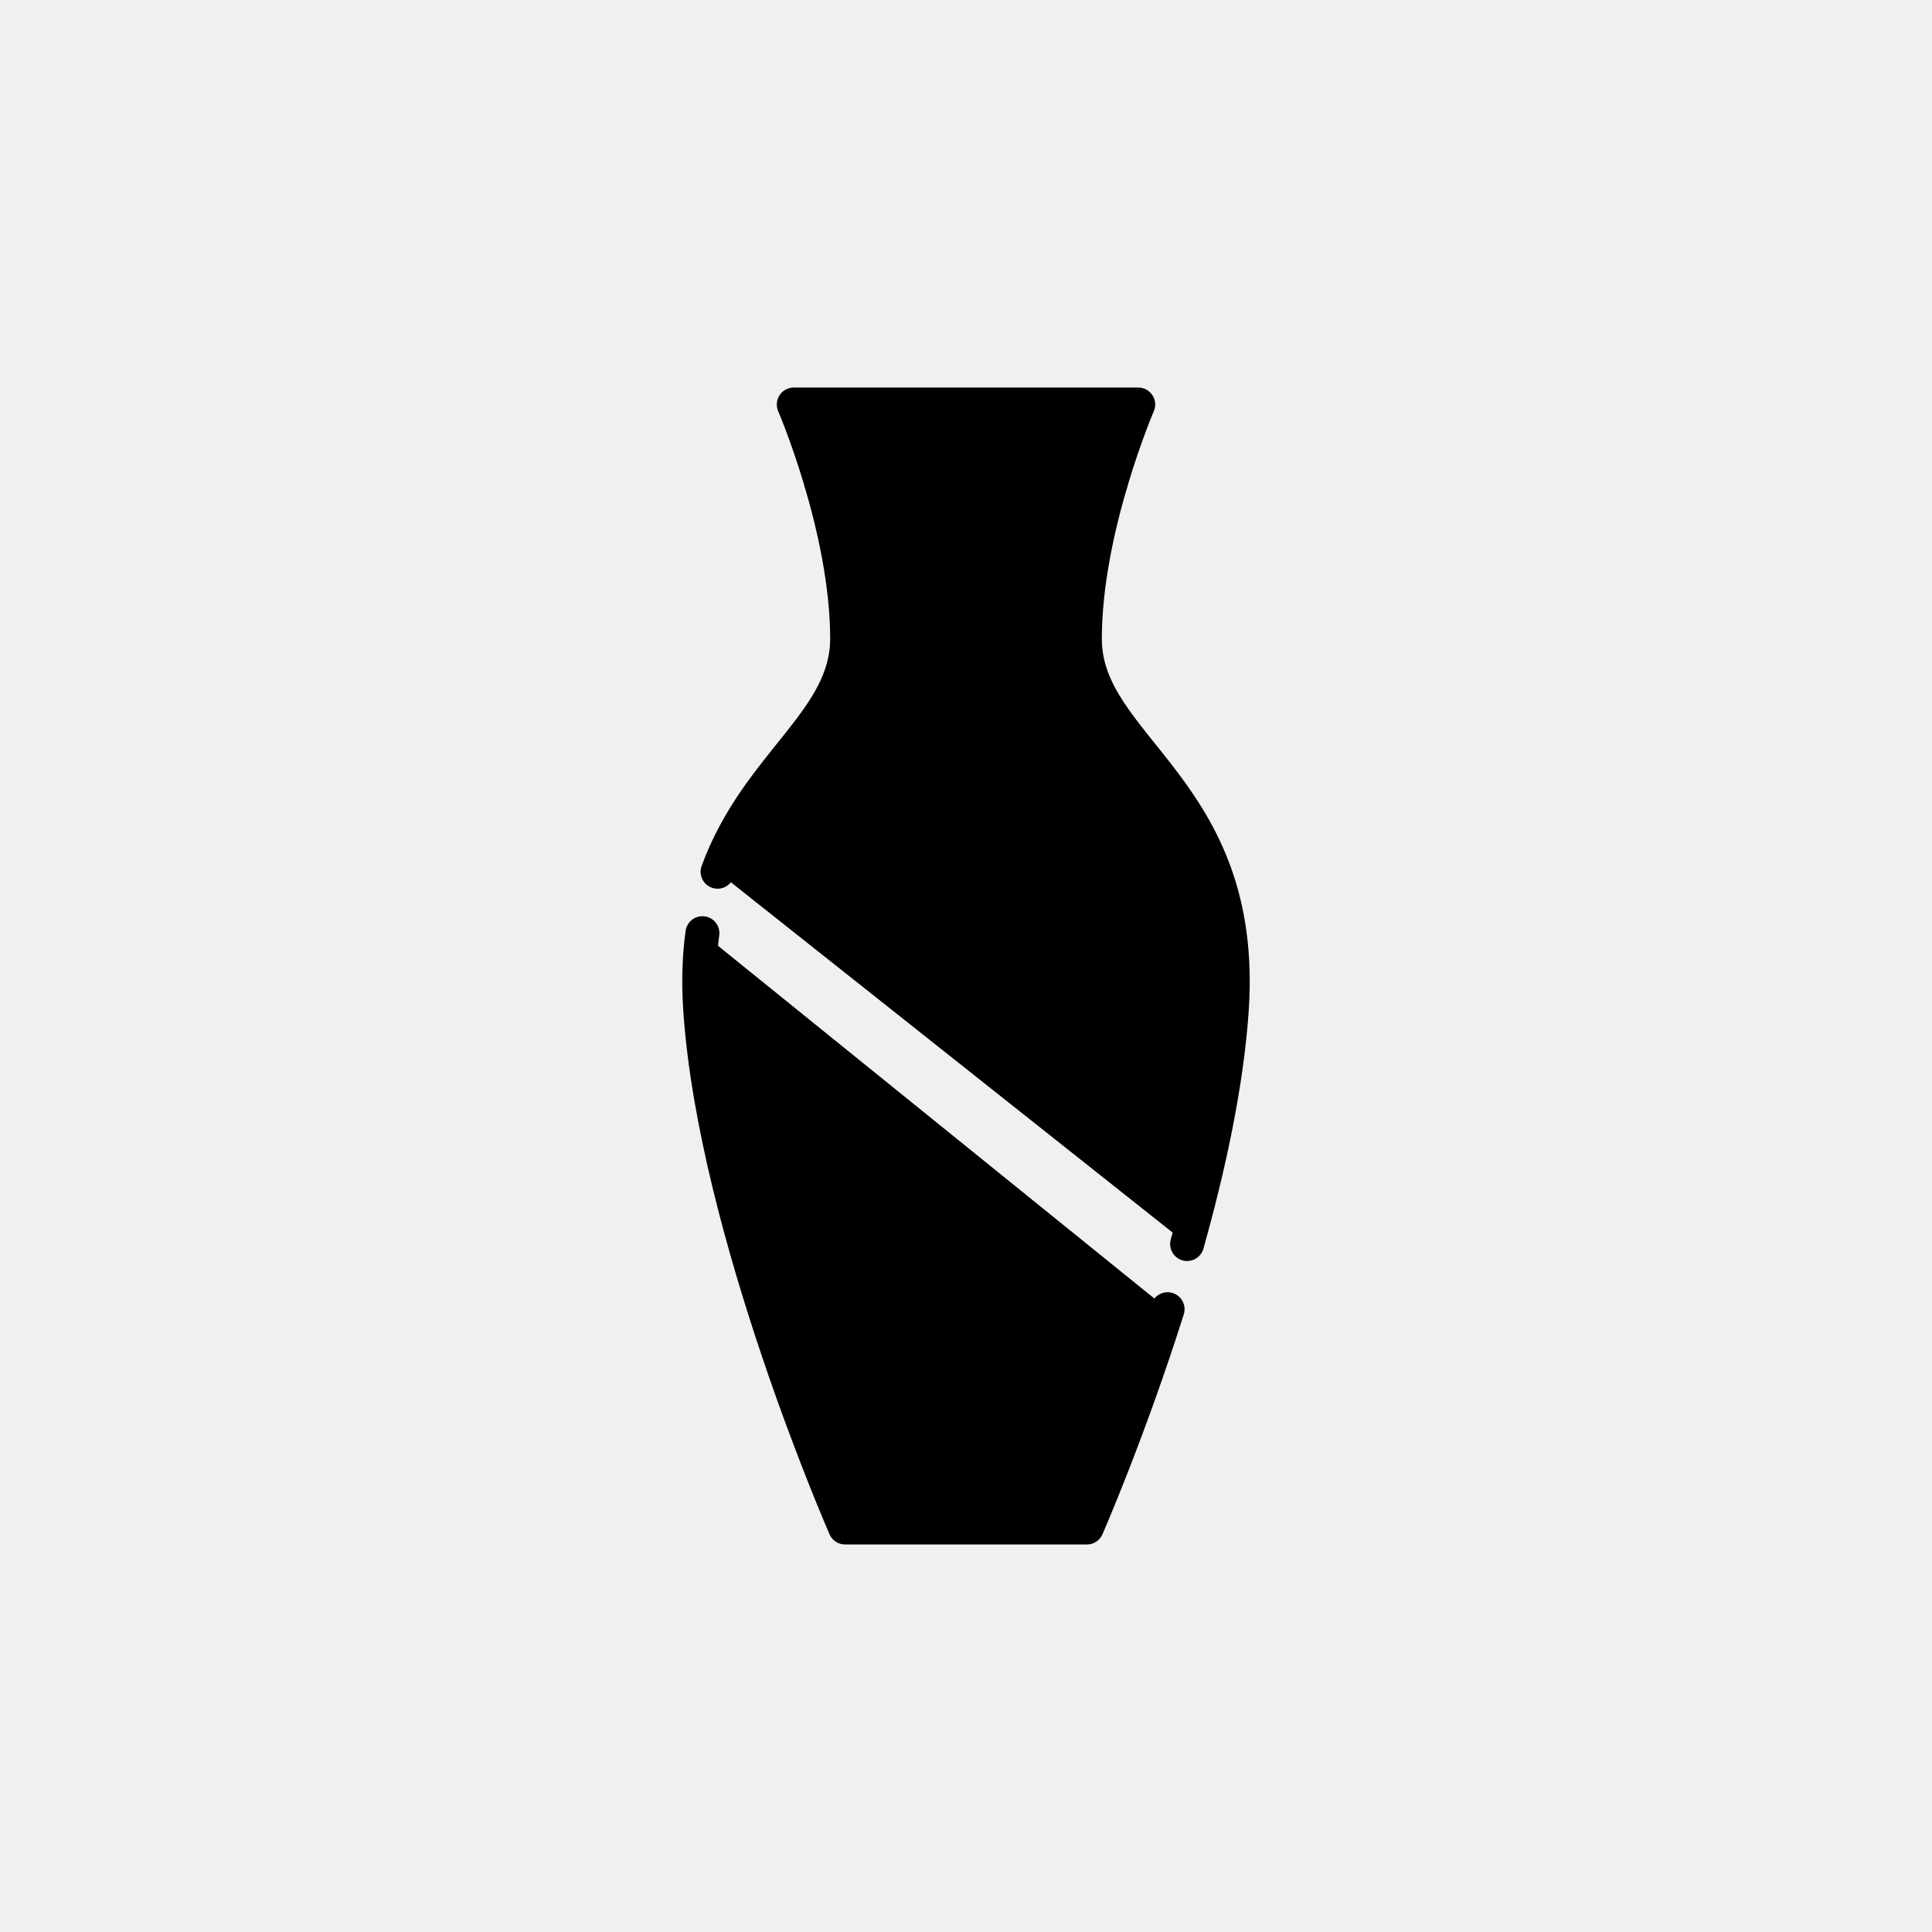
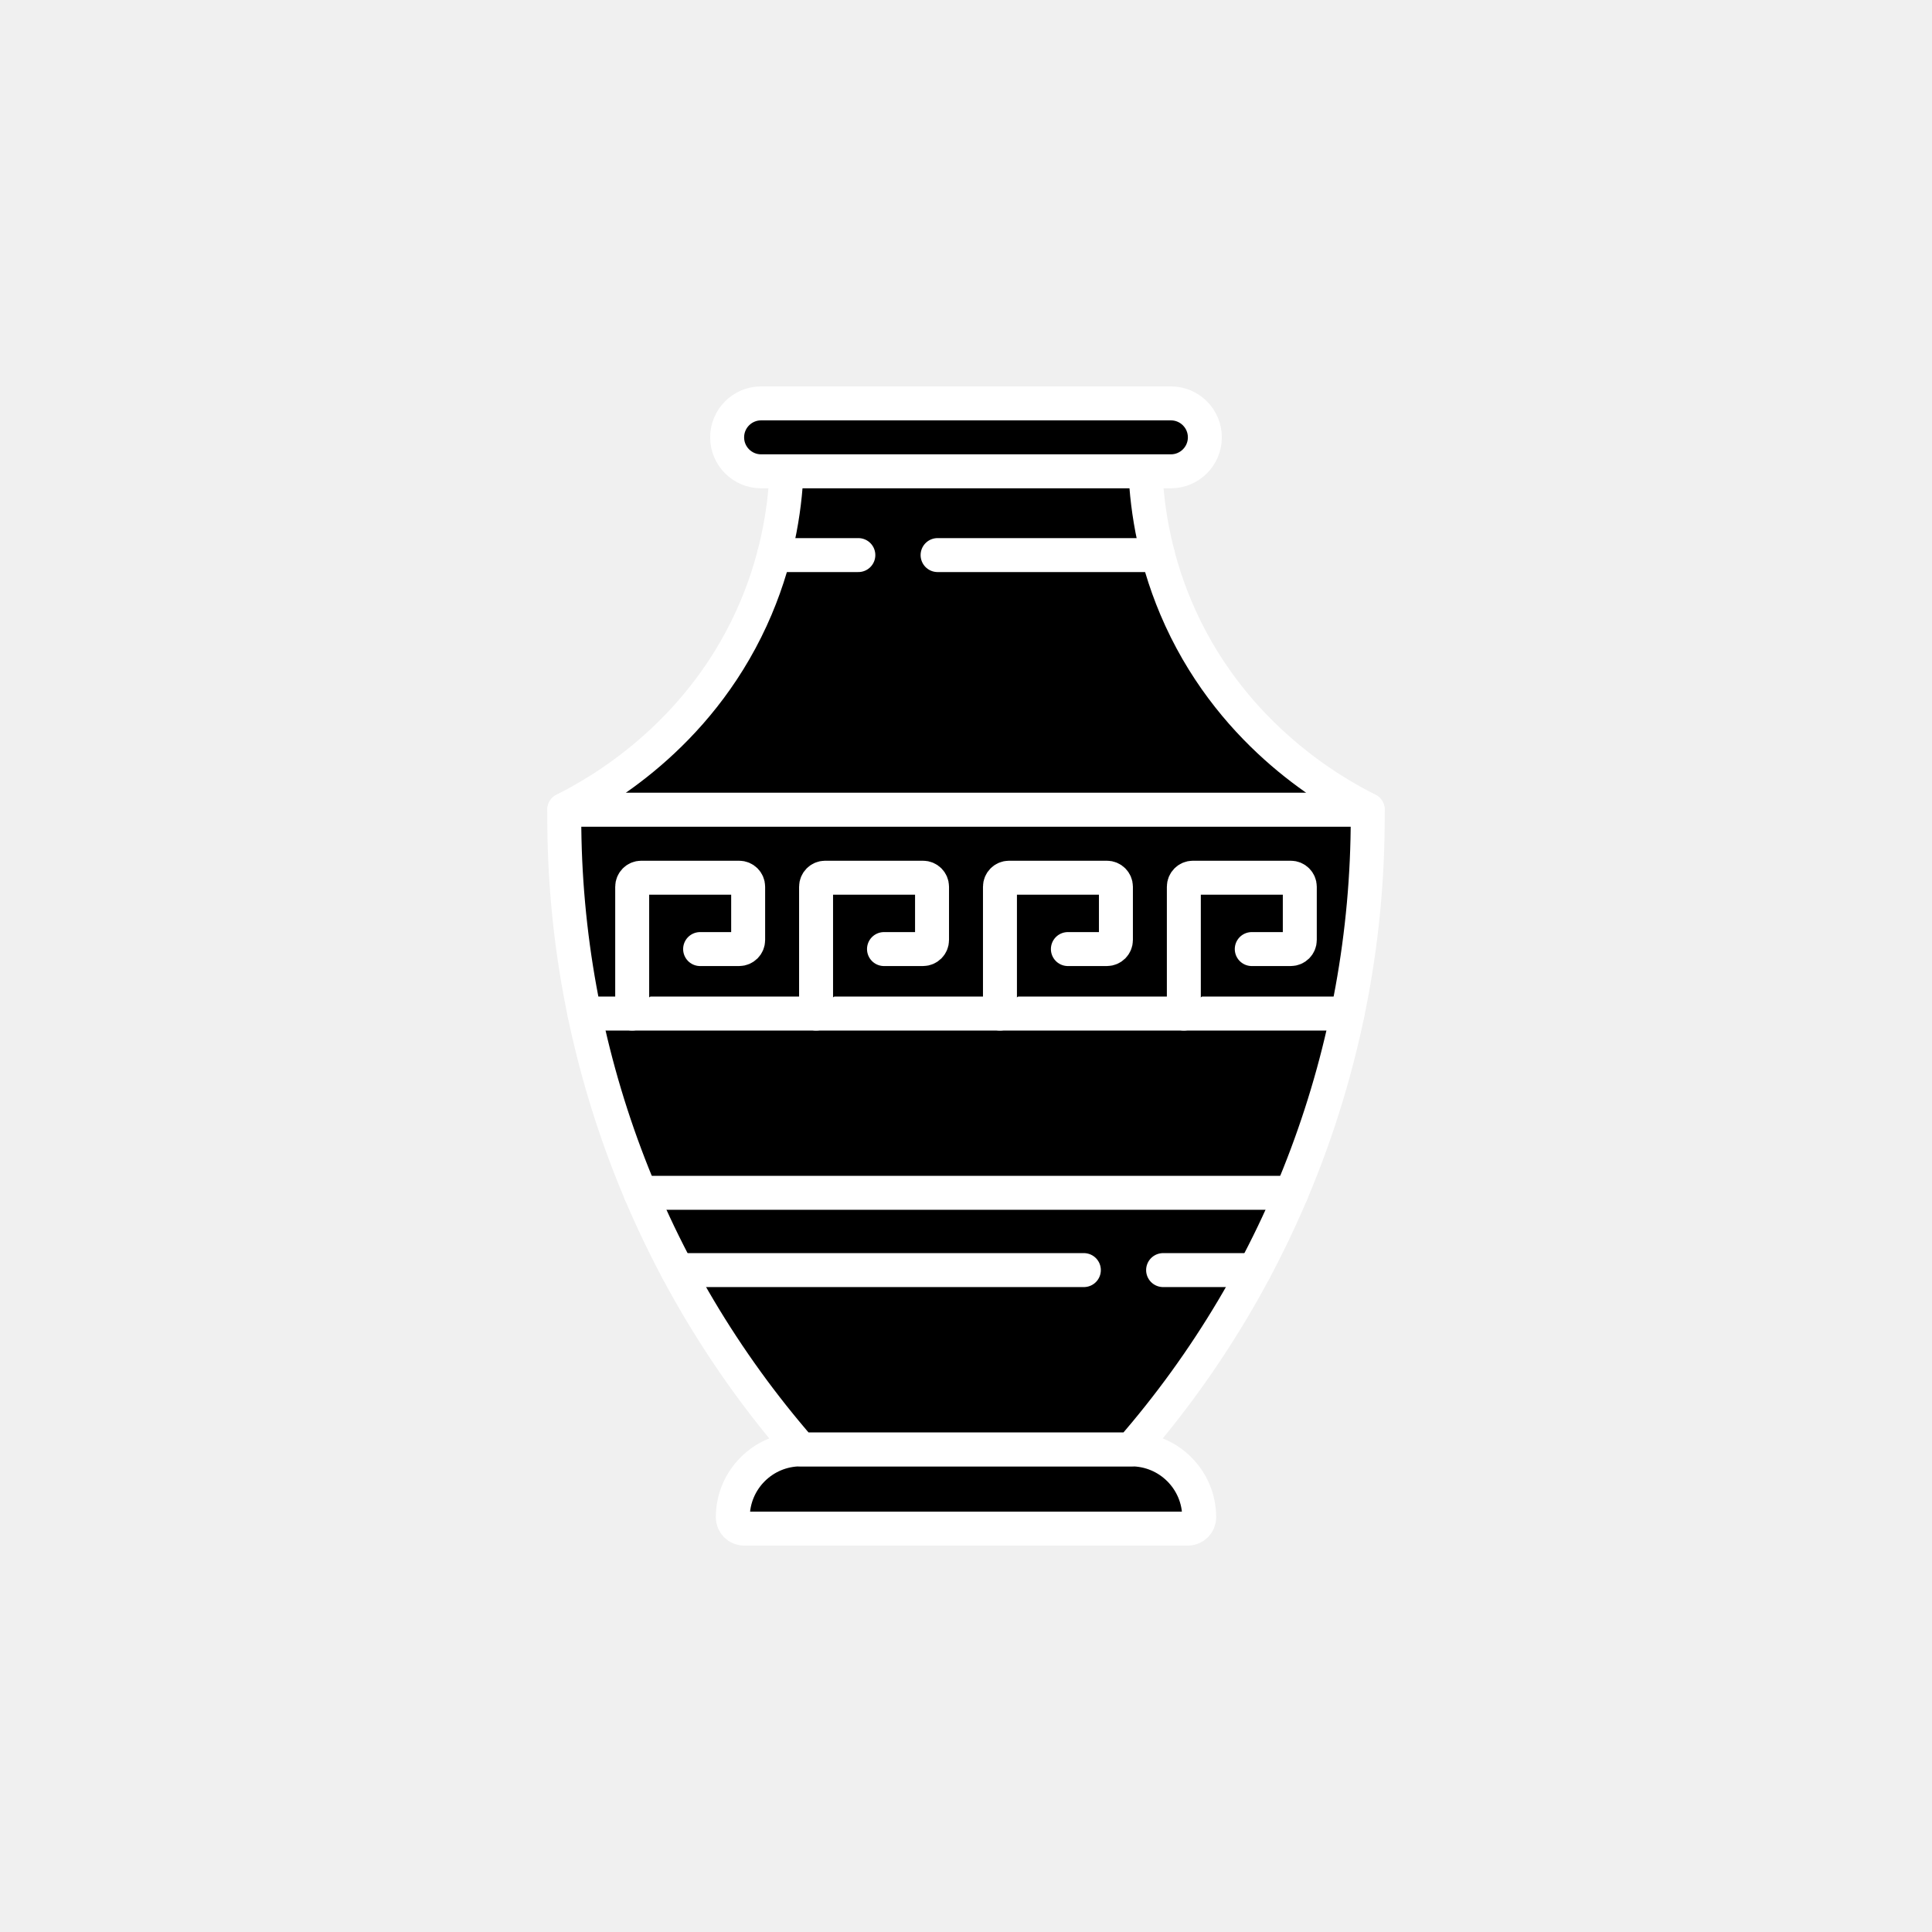
- <svg xmlns="http://www.w3.org/2000/svg" version="1.1" width="512" height="512" x="0" y="0" viewBox="0 0 682.667 682.667" style="enable-background:new 0 0 512 512" xml:space="preserve">
+ <svg xmlns="http://www.w3.org/2000/svg" version="1.1" width="512" height="512" x="0" y="0" viewBox="0 0 682.667 682.667" style="enable-background:new 0 0 512 512" xml:space="preserve" class="">
  <style>
-         path { fill: #000; } /* Default (light mode) */
+         path { fill: #000; stroke: #fff; } /* Default (light mode) */
        @media (prefers-color-scheme: dark) {
-         path { fill: #fff; } /* Dark mode */
+         path { fill: #fff; stroke: #000; } /* Dark mode */
        }
    </style>
  <g transform="matrix(0.6,0,0,0.6,136.533,136.5338)">
    <defs>
      <clipPath id="a" clipPathUnits="userSpaceOnUse">
-         <path d="M0 512h512V0H0Z" opacity="1" data-original="#000000" />
+         <path d="M0 512h512V0H0Z" fill="#000000" opacity="1" data-original="#000000" class="" />
      </clipPath>
    </defs>
    <g clip-path="url(#a)" transform="matrix(1.33333 0 0 -1.33333 0 682.667)">
-       <path d="M0 0c-1.383-10.04-1.814-21.148-.99-33.554 6.49-97.682 64.003-228.941 64.003-228.941h106.805s18.459 42.128 35.641 96.412" style="stroke-width:15;stroke-linecap:round;stroke-linejoin:round;stroke-miterlimit:10;stroke-dasharray:none;stroke-opacity:1" transform="translate(139.584 270.495)" fill="none" stroke="#000000" stroke-width="15" stroke-linecap="round" stroke-linejoin="round" stroke-miterlimit="10" stroke-dasharray="none" stroke-opacity="" data-original="#000000" />
-       <path d="M0 0c9.604 34.194 17.565 70.867 19.75 103.738 6.49 97.682-64.908 114.892-64.908 163.627 0 48.736 23.566 103.432 23.566 103.432H-173.72s23.566-54.696 23.566-103.432c0-36.356-39.733-55.168-57.224-102.93" style="stroke-width:15;stroke-linecap:round;stroke-linejoin:round;stroke-miterlimit:10;stroke-dasharray:none;stroke-opacity:1" transform="translate(353.656 133.203)" fill="none" stroke="#000000" stroke-width="15" stroke-linecap="round" stroke-linejoin="round" stroke-miterlimit="10" stroke-dasharray="none" stroke-opacity="" data-original="#000000" />
-       <path d="M0 0h25.787" style="stroke-width:15;stroke-linecap:round;stroke-linejoin:round;stroke-miterlimit:10;stroke-dasharray:none;stroke-opacity:1" transform="translate(294.207 469.59)" fill="none" stroke="#000000" stroke-width="15" stroke-linecap="round" stroke-linejoin="round" stroke-miterlimit="10" stroke-dasharray="none" stroke-opacity="" data-original="#000000" />
-       <path d="M0 0h72.202" style="stroke-width:15;stroke-linecap:round;stroke-linejoin:round;stroke-miterlimit:10;stroke-dasharray:none;stroke-opacity:1" transform="translate(192.005 469.59)" fill="none" stroke="#000000" stroke-width="15" stroke-linecap="round" stroke-linejoin="round" stroke-miterlimit="10" stroke-dasharray="none" stroke-opacity="" data-original="#000000" />
+       <path d="M0 0c.74-17.17 4.23-40.36 15.6-65.13 24.23-52.74 67.93-77.02 82.59-84.37h-354.88c14.66 7.35 58.36 31.63 82.59 84.37 11.37 24.77 14.86 47.96 15.6 65.13" style="stroke-width:15;stroke-linecap:round;stroke-linejoin:round;stroke-miterlimit:10;stroke-dasharray:none;stroke-opacity:1" transform="translate(335.25 474.5)" fill="none" stroke="#FFF" stroke-width="15" stroke-linecap="round" stroke-linejoin="round" stroke-miterlimit="10" stroke-dasharray="none" stroke-opacity="" data-original="#000000" />
+       <path d="M0 0h-196a5 5 0 0 0-5 5c0 16.568 13.432 30 30 30h146C-8.432 35 5 21.568 5 5a5 5 0 0 0-5-5Z" style="stroke-width:15;stroke-linecap:round;stroke-linejoin:round;stroke-miterlimit:10;stroke-dasharray:none;stroke-opacity:1" transform="translate(354 7.5)" fill="none" stroke="#FFF" stroke-width="15" stroke-linecap="round" stroke-linejoin="round" stroke-miterlimit="10" stroke-dasharray="none" stroke-opacity="" data-original="#000000" />
+       <path d="M0 0h181c8.284 0 15 6.716 15 15 0 8.284-6.716 15-15 15H0c-8.284 0-15-6.716-15-15C-15 6.716-8.284 0 0 0Z" style="stroke-width:15;stroke-linecap:round;stroke-linejoin:round;stroke-miterlimit:10;stroke-dasharray:none;stroke-opacity:1" transform="translate(165.5 474.5)" fill="none" stroke="#FFF" stroke-width="15" stroke-linecap="round" stroke-linejoin="round" stroke-miterlimit="10" stroke-dasharray="none" stroke-opacity="" data-original="#000000" />
+       <path d="M0 0v0h-146a425.109 425.109 0 0 0-104.437 279.082v3.418h354.874v-3.418A425.109 425.109 0 0 0 0 0Z" style="stroke-width:15;stroke-linecap:round;stroke-linejoin:round;stroke-miterlimit:10;stroke-dasharray:none;stroke-opacity:1" transform="translate(329 42.5)" fill="none" stroke="#FFF" stroke-width="15" stroke-linecap="round" stroke-linejoin="round" stroke-miterlimit="10" stroke-dasharray="none" stroke-opacity="" data-original="#000000" />
+       <path d="M0 0h-337.061" style="stroke-width:15;stroke-linecap:round;stroke-linejoin:round;stroke-miterlimit:10;stroke-dasharray:none;stroke-opacity:1" transform="translate(424.53 235)" fill="none" stroke="#FFF" stroke-width="15" stroke-linecap="round" stroke-linejoin="round" stroke-miterlimit="10" stroke-dasharray="none" stroke-opacity="" data-original="#000000" />
+       <path d="M0 0v56a4 4 0 0 0 4 4h43.218a4 4 0 0 0 4-4V32.48a4 4 0 0 0-4-4H30" style="stroke-width:15;stroke-linecap:round;stroke-linejoin:round;stroke-miterlimit:10;stroke-dasharray:none;stroke-opacity:1" transform="translate(108.564 235)" fill="none" stroke="#FFF" stroke-width="15" stroke-linecap="round" stroke-linejoin="round" stroke-miterlimit="10" stroke-dasharray="none" stroke-opacity="" data-original="#000000" />
+       <path d="M0 0v56a4 4 0 0 0 4 4h43.219a4 4 0 0 0 4-4V32.48a4 4 0 0 0-4-4H30" style="stroke-width:15;stroke-linecap:round;stroke-linejoin:round;stroke-miterlimit:10;stroke-dasharray:none;stroke-opacity:1" transform="translate(189.781 235)" fill="none" stroke="#FFF" stroke-width="15" stroke-linecap="round" stroke-linejoin="round" stroke-miterlimit="10" stroke-dasharray="none" stroke-opacity="" data-original="#000000" />
+       <path d="M0 0v56a4 4 0 0 0 4 4h43.219a4 4 0 0 0 4-4V32.48a4 4 0 0 0-4-4H30" style="stroke-width:15;stroke-linecap:round;stroke-linejoin:round;stroke-miterlimit:10;stroke-dasharray:none;stroke-opacity:1" transform="translate(271 235)" fill="none" stroke="#FFF" stroke-width="15" stroke-linecap="round" stroke-linejoin="round" stroke-miterlimit="10" stroke-dasharray="none" stroke-opacity="" data-original="#000000" />
+       <path d="M0 0v56a4 4 0 0 0 4 4h43.218a4 4 0 0 0 4-4V32.48a4 4 0 0 0-4-4H30" style="stroke-width:15;stroke-linecap:round;stroke-linejoin:round;stroke-miterlimit:10;stroke-dasharray:none;stroke-opacity:1" transform="translate(352.219 235)" fill="none" stroke="#FFF" stroke-width="15" stroke-linecap="round" stroke-linejoin="round" stroke-miterlimit="10" stroke-dasharray="none" stroke-opacity="" data-original="#000000" />
+       <path d="M0 0h179.557" style="stroke-width:15;stroke-linecap:round;stroke-linejoin:round;stroke-miterlimit:10;stroke-dasharray:none;stroke-opacity:1" transform="translate(128.502 121.688)" fill="none" stroke="#FFF" stroke-width="15" stroke-linecap="round" stroke-linejoin="round" stroke-miterlimit="10" stroke-dasharray="none" stroke-opacity="" data-original="#000000" />
+       <path d="M0 0h-287.549" style="stroke-width:15;stroke-linecap:round;stroke-linejoin:round;stroke-miterlimit:10;stroke-dasharray:none;stroke-opacity:1" transform="translate(399.774 155.812)" fill="none" stroke="#FFF" stroke-width="15" stroke-linecap="round" stroke-linejoin="round" stroke-miterlimit="10" stroke-dasharray="none" stroke-opacity="" data-original="#000000" />
+       <path d="M0 0h40.439" style="stroke-width:15;stroke-linecap:round;stroke-linejoin:round;stroke-miterlimit:10;stroke-dasharray:none;stroke-opacity:1" transform="translate(343.059 121.688)" fill="none" stroke="#FFF" stroke-width="15" stroke-linecap="round" stroke-linejoin="round" stroke-miterlimit="10" stroke-dasharray="none" stroke-opacity="" data-original="#000000" />
+       <path d="M0 0h97.35" style="stroke-width:15;stroke-linecap:round;stroke-linejoin:round;stroke-miterlimit:10;stroke-dasharray:none;stroke-opacity:1" transform="translate(243.452 437.498)" fill="none" stroke="#FFF" stroke-width="15" stroke-linecap="round" stroke-linejoin="round" stroke-miterlimit="10" stroke-dasharray="none" stroke-opacity="" data-original="#000000" />
+       <path d="M0 0h37.257" style="stroke-width:15;stroke-linecap:round;stroke-linejoin:round;stroke-miterlimit:10;stroke-dasharray:none;stroke-opacity:1" transform="translate(171.195 437.498)" fill="none" stroke="#FFF" stroke-width="15" stroke-linecap="round" stroke-linejoin="round" stroke-miterlimit="10" stroke-dasharray="none" stroke-opacity="" data-original="#000000" />
    </g>
  </g>
</svg>
